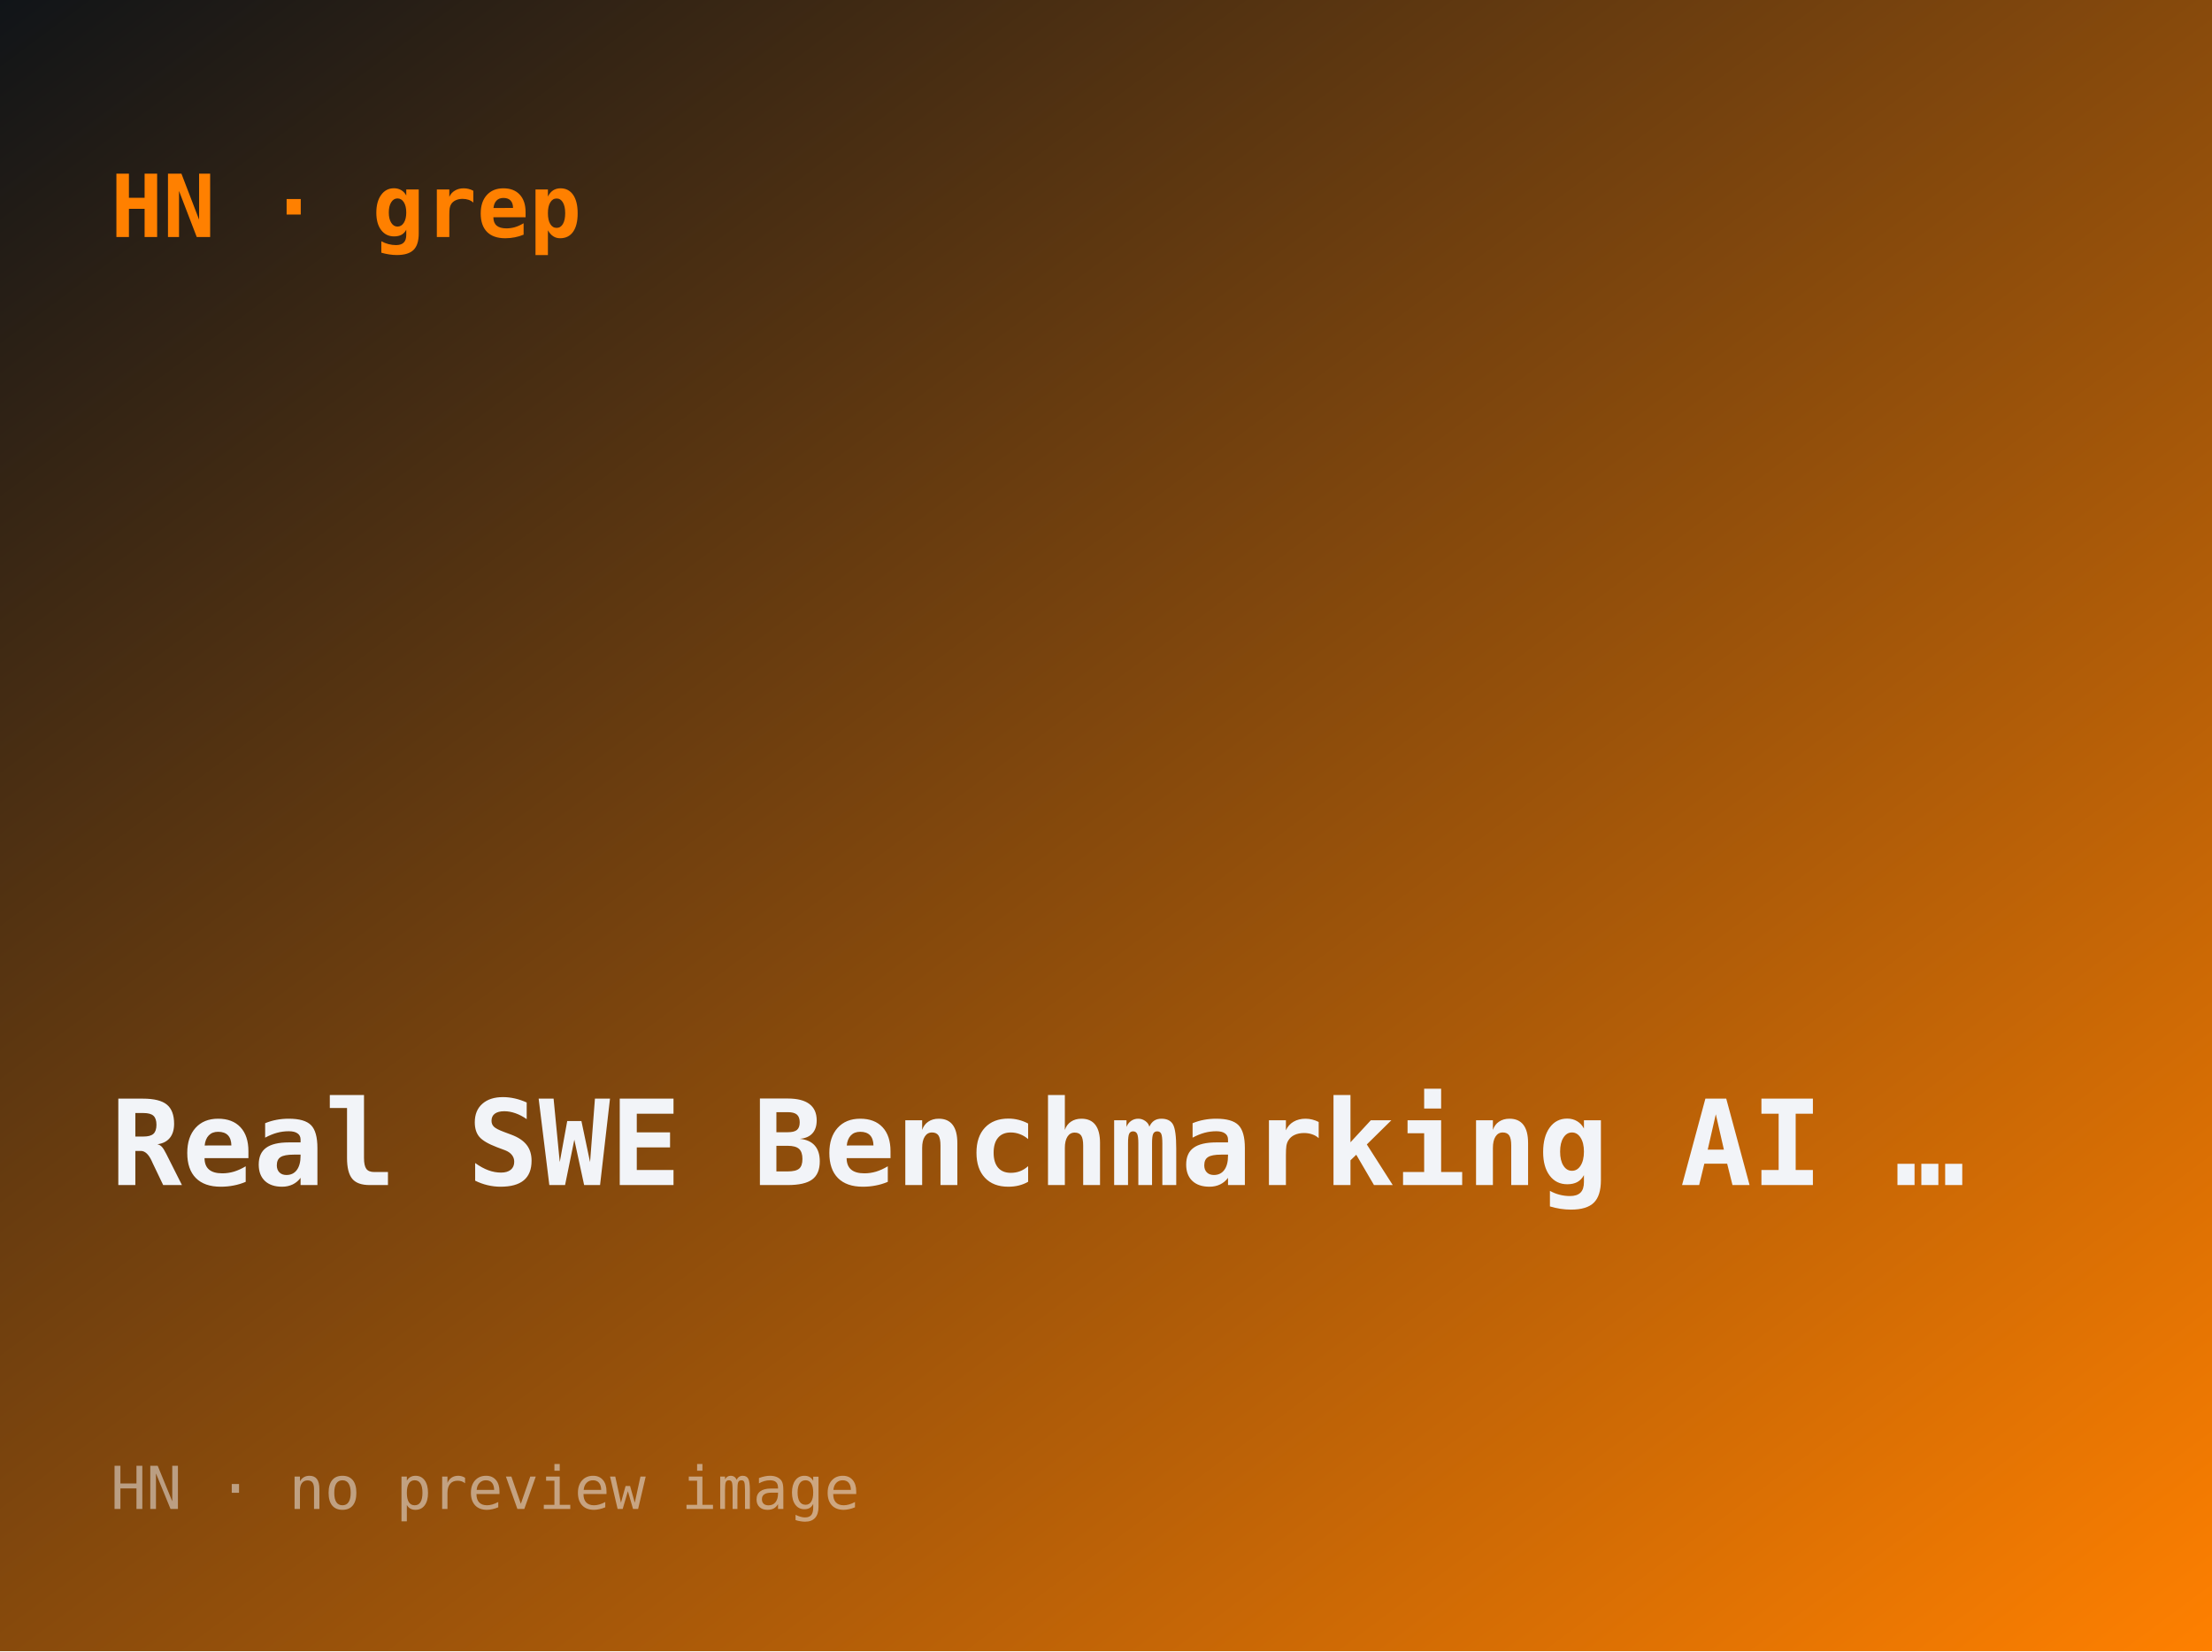
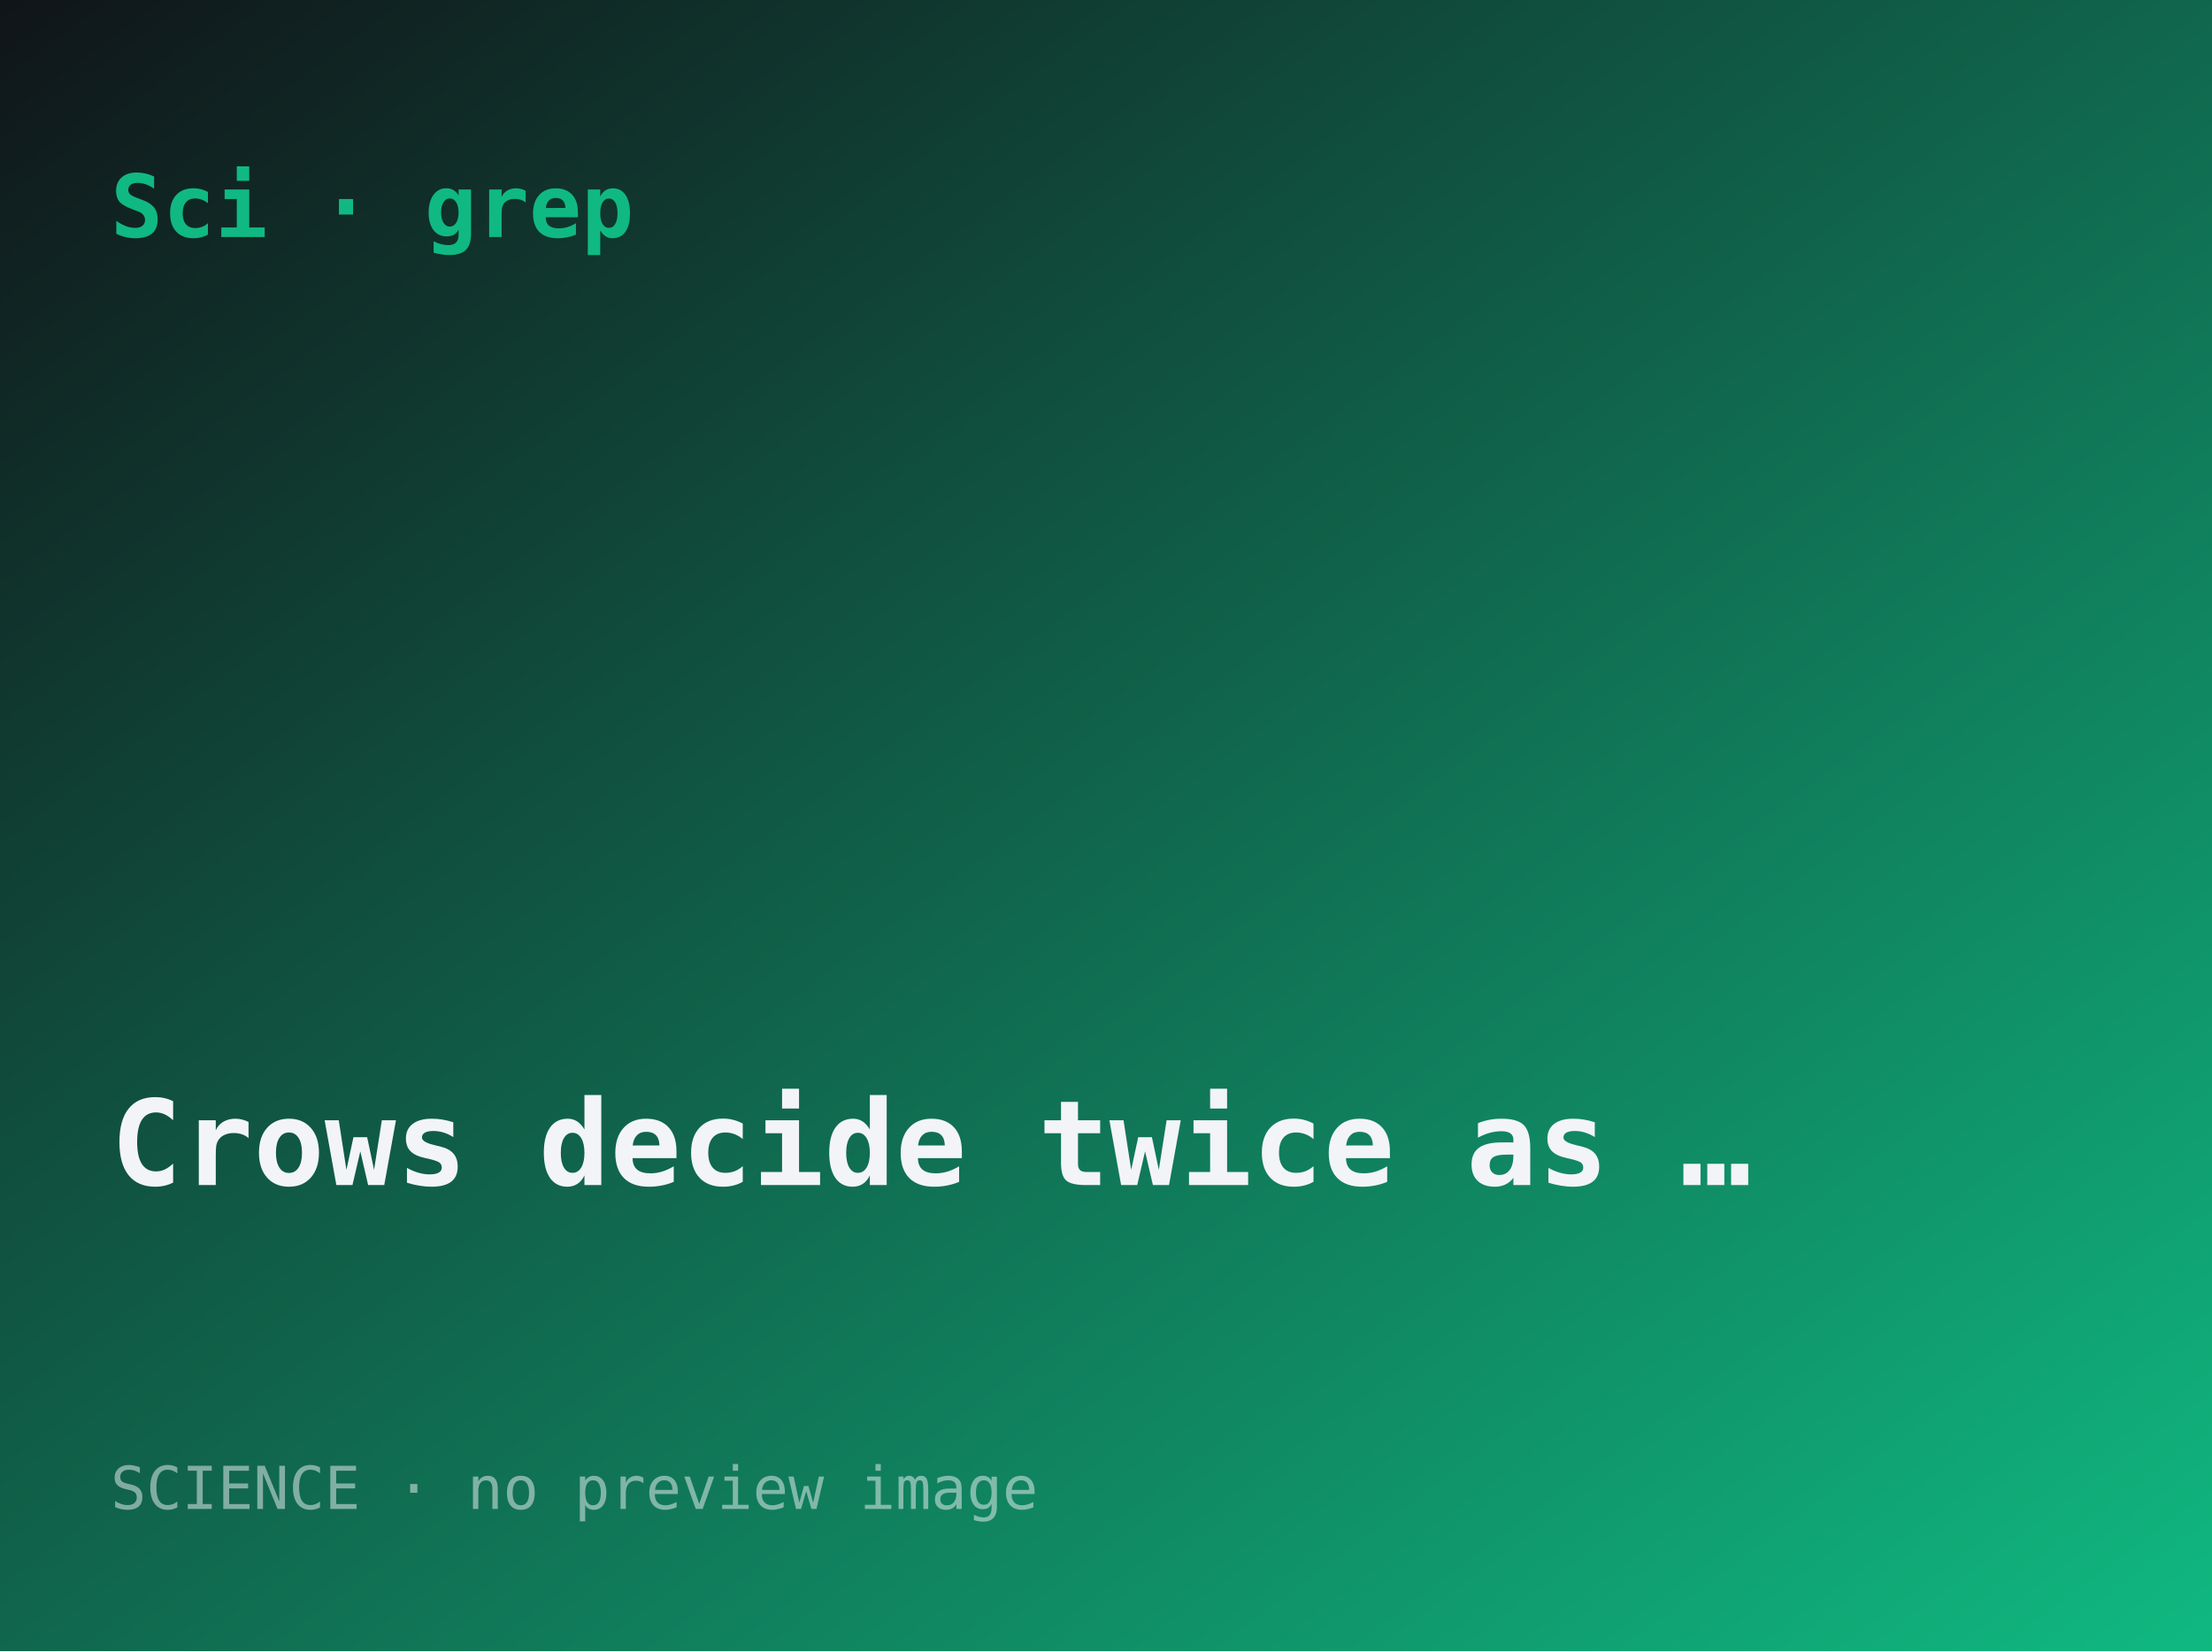
- <svg xmlns="http://www.w3.org/2000/svg" width="560" height="418" viewBox="0 0 560 418" role="img" aria-label="Real-SWE: Benchmarking AI models on private, real-world, enterprise codebases">
+ <svg xmlns="http://www.w3.org/2000/svg" width="560" height="418" viewBox="0 0 560 418" role="img" aria-label="Crows decide twice as fast as humans — 235 milliseconds to a choice">
  <defs>
    <linearGradient id="g" x1="0" y1="0" x2="1" y2="1">
      <stop offset="0" stop-color="#101418" />
-       <stop offset="1" stop-color="#ff8000" />
+       <stop offset="1" stop-color="#10b981" />
    </linearGradient>
  </defs>
  <rect width="560" height="418" fill="url(#g)" />
-   <text x="28" y="60" font-family="ui-monospace,monospace" font-size="22" fill="#ff8000" font-weight="700">HN · grep</text>
-   <text x="28" y="300" font-family="ui-monospace,monospace" font-size="30" fill="#f2f4f8" font-weight="600">Real SWE Benchmarking AI …</text>
-   <text x="28" y="382" font-family="ui-monospace,monospace" font-size="15" fill="rgba(242,244,248,.5)">HN · no preview image</text>
+   <text x="28" y="60" font-family="ui-monospace,monospace" font-size="22" fill="#10b981" font-weight="700">Sci · grep</text>
+   <text x="28" y="300" font-family="ui-monospace,monospace" font-size="30" fill="#f2f4f8" font-weight="600">Crows decide twice as …</text>
+   <text x="28" y="382" font-family="ui-monospace,monospace" font-size="15" fill="rgba(242,244,248,.5)">SCIENCE · no preview image</text>
</svg>
